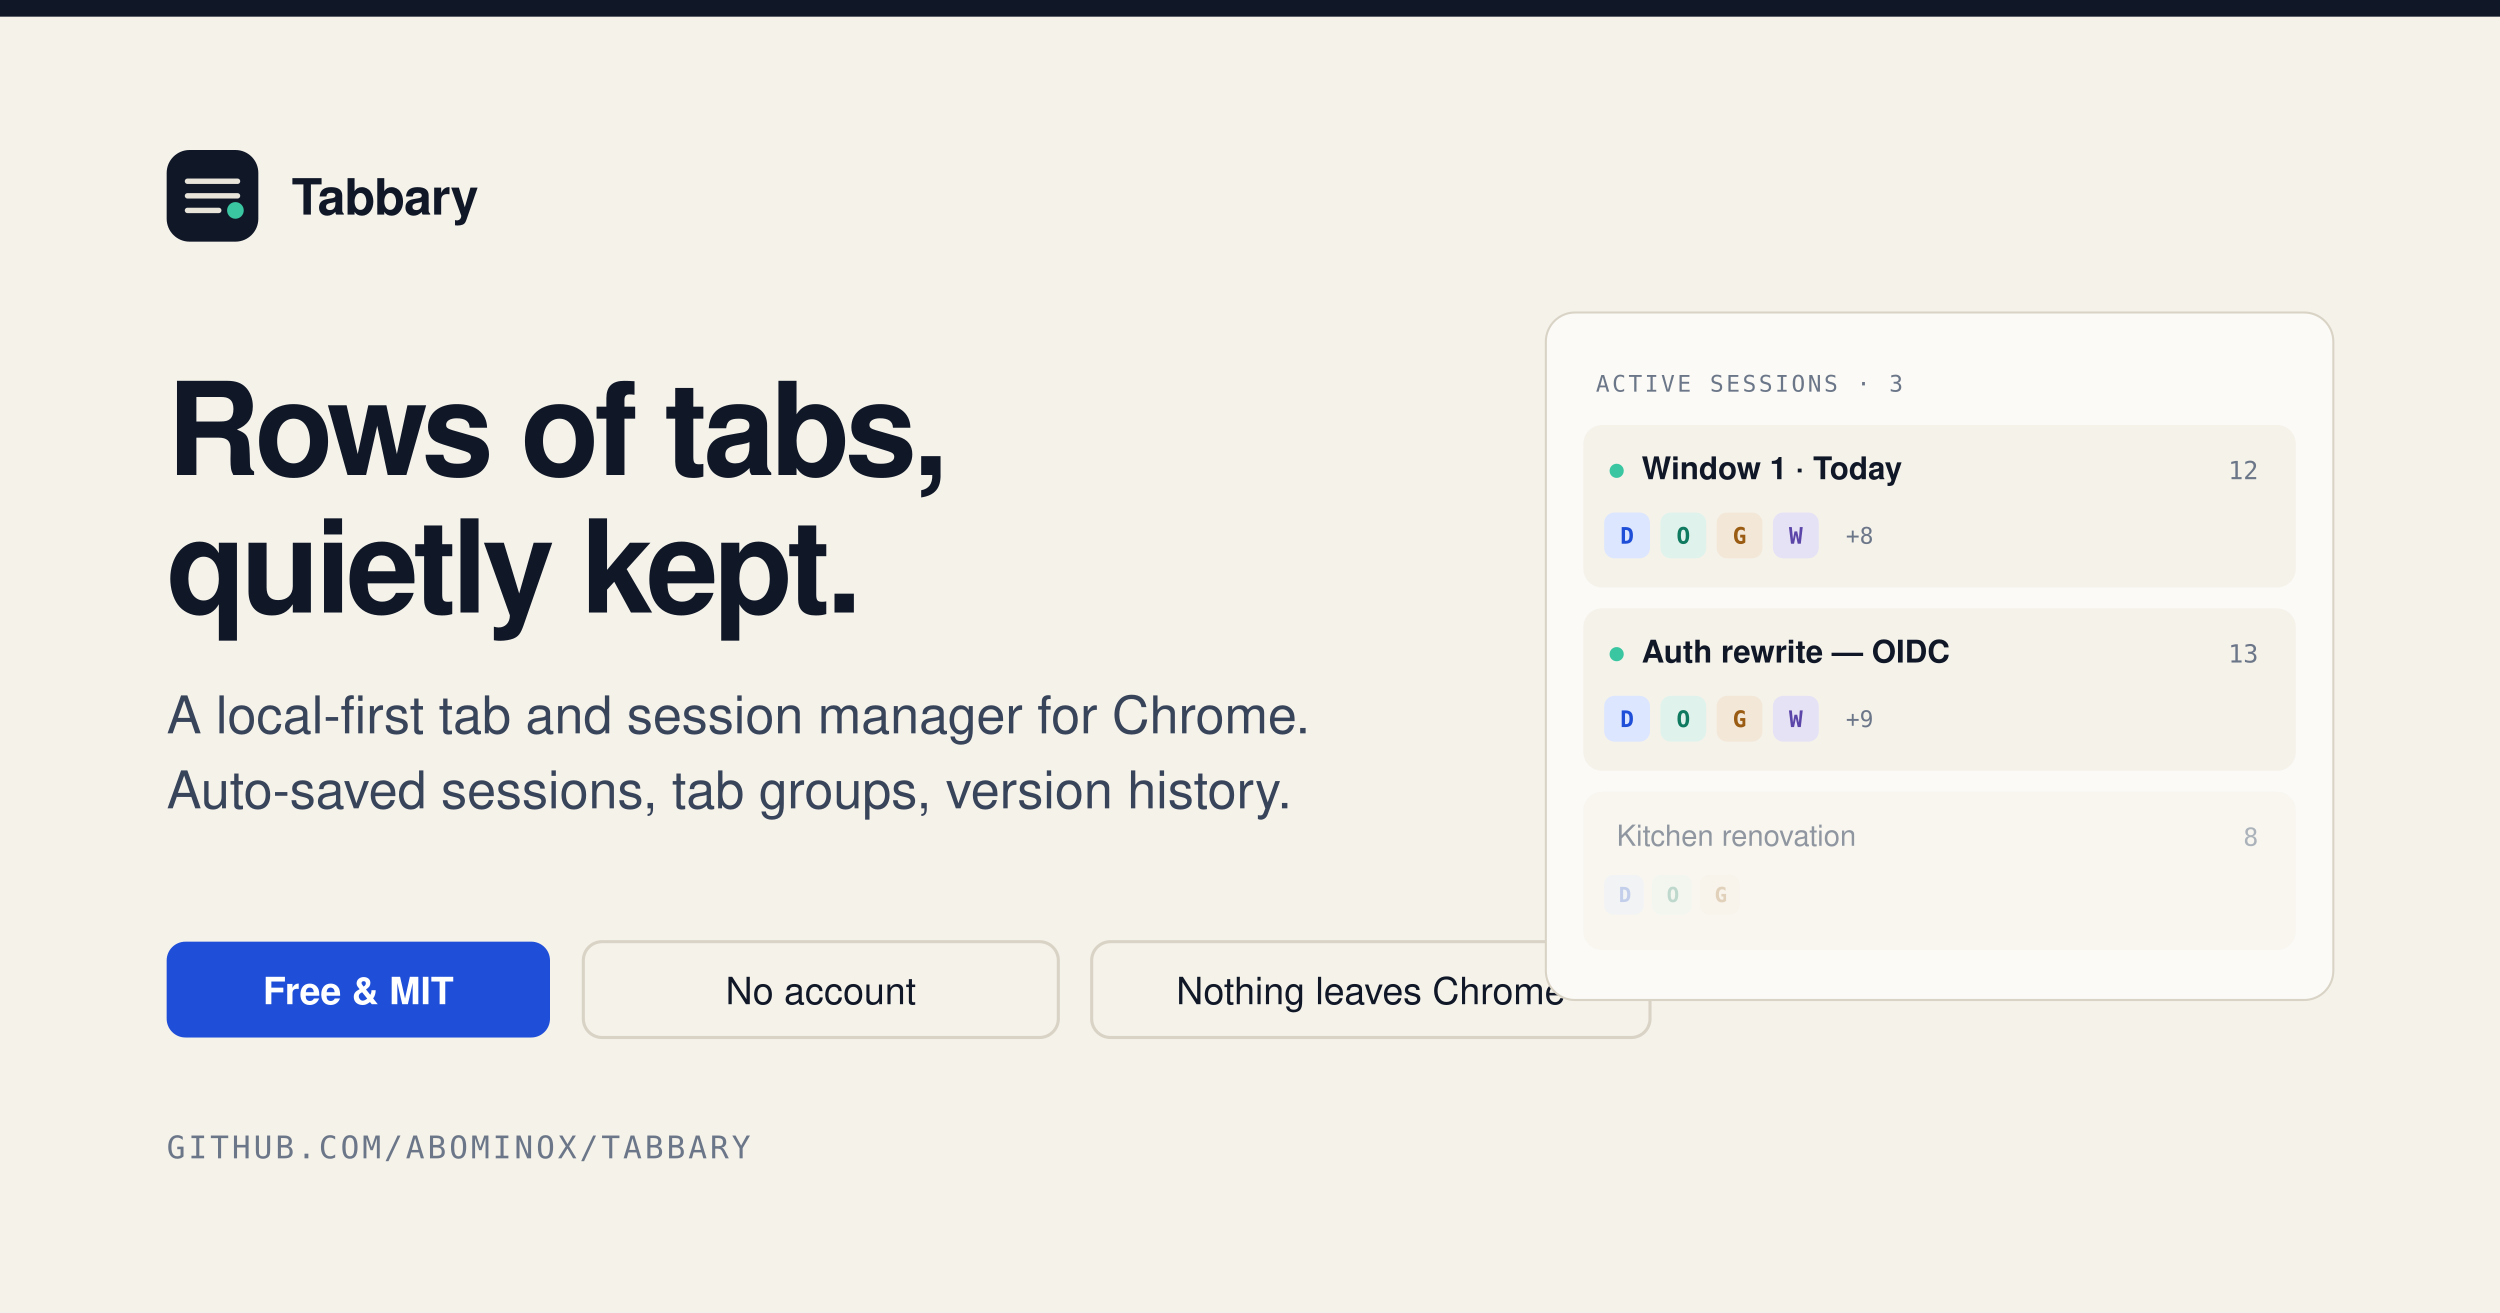
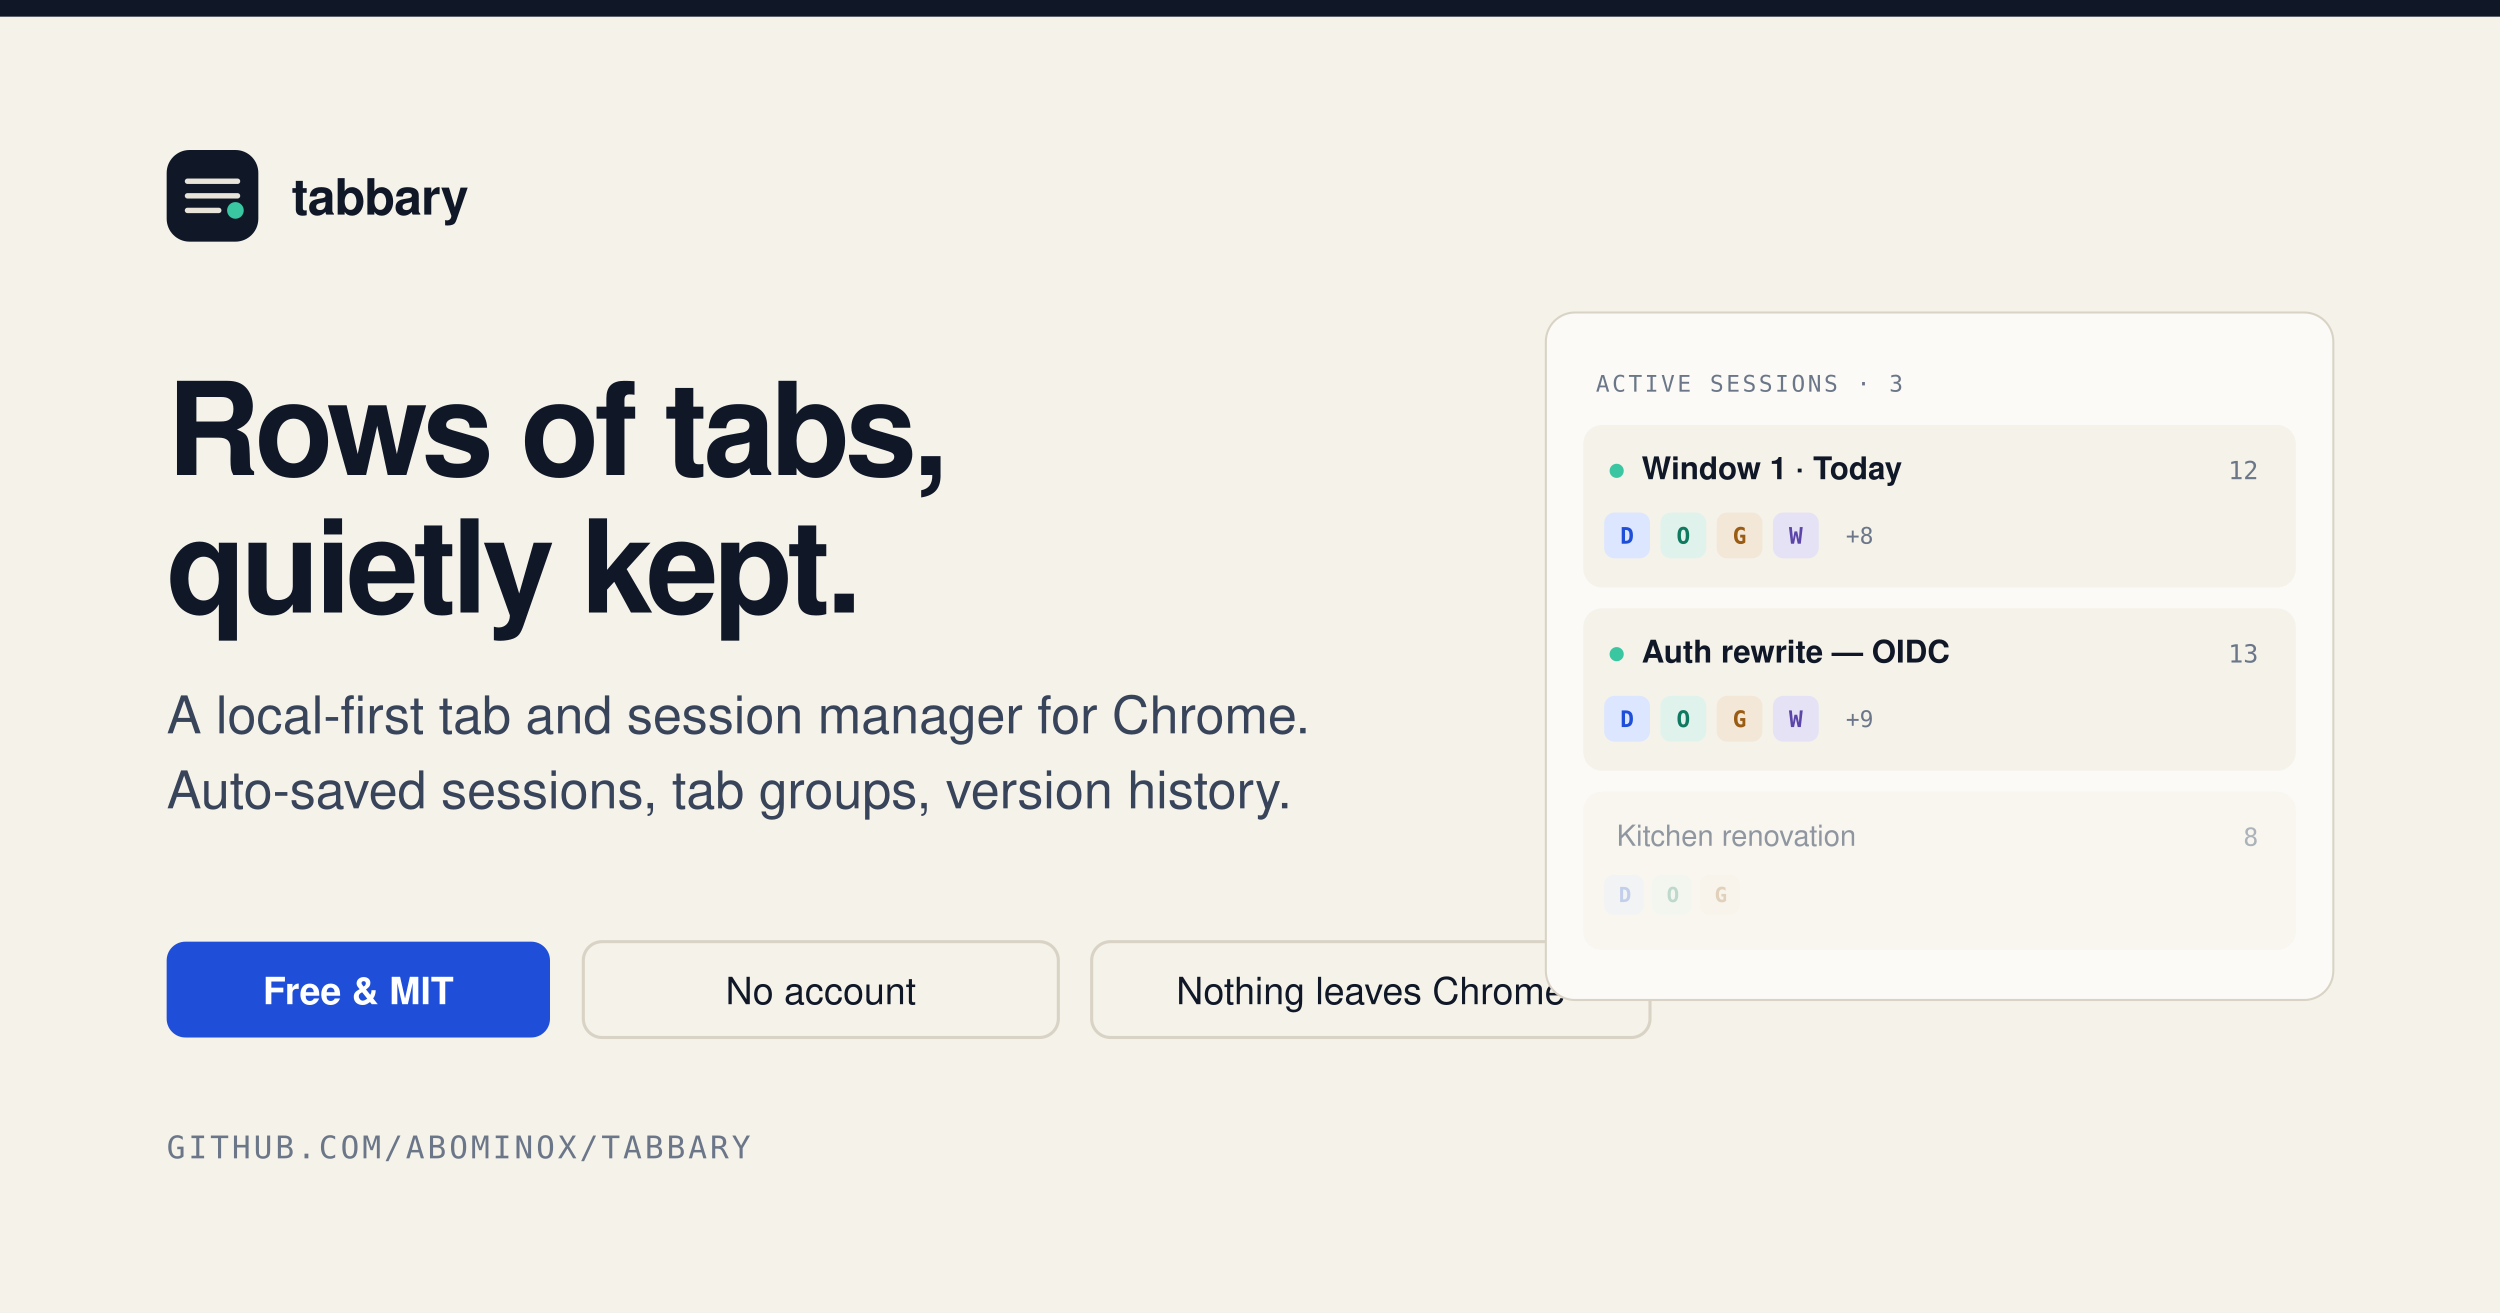
<svg xmlns="http://www.w3.org/2000/svg" width="1200" height="630" viewBox="0 0 1200 630">
  <rect width="1200" height="630" fill="#F5F2EA" />
  <rect x="0" y="0" width="1200" height="8" fill="#101828" />
  <g transform="translate(80,72)">
    <rect width="44" height="44" rx="11" fill="#101828" />
    <g fill="none" stroke="#E8E4DA" stroke-width="2.6" stroke-linecap="round">
      <path d="M10 15h24" />
      <path d="M10 22h24" />
      <path d="M10 29h15" />
    </g>
    <circle cx="33" cy="29" r="4" fill="#39C6A0" />
  </g>
-   <text x="140" y="103" font-family="Helvetica, Arial, sans-serif" font-size="24" font-weight="700" fill="#101828" letter-spacing="-0.4">Tabbary</text>
+   <text x="140" y="103" font-family="Helvetica, Arial, sans-serif" font-size="24" font-weight="700" fill="#101828" letter-spacing="-0.4">tabbary</text>
  <text x="80" y="228" font-family="Helvetica, Arial, sans-serif" font-size="62" font-weight="700" fill="#101828" letter-spacing="-2.2">Rows of tabs,</text>
  <text x="80" y="294" font-family="Helvetica, Arial, sans-serif" font-size="62" font-weight="700" fill="#101828" letter-spacing="-2.2">quietly kept.</text>
  <text x="80" y="352" font-family="Helvetica, Arial, sans-serif" font-size="25" fill="#38445A">A local-first tab and session manager for Chrome.</text>
  <text x="80" y="388" font-family="Helvetica, Arial, sans-serif" font-size="25" fill="#38445A">Auto-saved sessions, tab groups, version history.</text>
  <g transform="translate(80,452)">
    <rect width="184" height="46" rx="9" fill="#1F4FD8" />
    <text x="92" y="30" text-anchor="middle" font-family="Helvetica, Arial, sans-serif" font-size="18" font-weight="600" fill="#FFFFFF">Free &amp; MIT</text>
  </g>
  <g transform="translate(280,452)">
    <rect width="228" height="46" rx="9" fill="none" stroke="#D9D3C6" stroke-width="1.5" />
    <text x="114" y="30" text-anchor="middle" font-family="Helvetica, Arial, sans-serif" font-size="18" fill="#101828">No account</text>
  </g>
  <g transform="translate(524,452)">
    <rect width="268" height="46" rx="9" fill="none" stroke="#D9D3C6" stroke-width="1.5" />
    <text x="134" y="30" text-anchor="middle" font-family="Helvetica, Arial, sans-serif" font-size="18" fill="#101828">Nothing leaves Chrome</text>
  </g>
  <text x="80" y="556" font-family="'SF Mono', Menlo, monospace" font-size="15" fill="#6B7688" letter-spacing="1.4">GITHUB.COM/ABOMINOX/TABBARY</text>
  <g transform="translate(742,150)">
    <rect width="378" height="330" rx="14" fill="#FBFAF6" stroke="#D9D3C6" />
    <text x="24" y="38" font-family="'SF Mono', Menlo, monospace" font-size="11" fill="#6B7688" letter-spacing="1.2">ACTIVE SESSIONS · 3</text>
    <g>
      <rect x="18" y="54" width="342" height="78" rx="9" fill="#F5F2EA" />
      <circle cx="34" cy="76" r="3.4" fill="#39C6A0" />
      <text x="46" y="80" font-family="Helvetica, Arial, sans-serif" font-size="15" font-weight="600" fill="#101828">Window 1 · Today</text>
      <text x="342" y="80" text-anchor="end" font-family="'SF Mono', Menlo, monospace" font-size="12" fill="#6B7688">12</text>
      <g font-family="'SF Mono', Menlo, monospace" font-size="11" font-weight="700" text-anchor="middle">
        <rect x="28" y="96" width="22" height="22" rx="5" fill="#DCE6FF" />
        <text x="39" y="111" fill="#1F4FD8">D</text>
        <rect x="55" y="96" width="22" height="22" rx="5" fill="#DFF3EC" />
        <text x="66" y="111" fill="#0F7A5F">O</text>
        <rect x="82" y="96" width="22" height="22" rx="5" fill="#F3E7D8" />
        <text x="93" y="111" fill="#9A5B12">G</text>
        <rect x="109" y="96" width="22" height="22" rx="5" fill="#E6E2F5" />
        <text x="120" y="111" fill="#5B45A8">W</text>
      </g>
      <text x="144" y="111" font-family="'SF Mono', Menlo, monospace" font-size="11" fill="#6B7688">+8</text>
    </g>
    <g>
      <rect x="18" y="142" width="342" height="78" rx="9" fill="#F5F2EA" />
      <circle cx="34" cy="164" r="3.4" fill="#39C6A0" />
      <text x="46" y="168" font-family="Helvetica, Arial, sans-serif" font-size="15" font-weight="600" fill="#101828">Auth rewrite — OIDC</text>
      <text x="342" y="168" text-anchor="end" font-family="'SF Mono', Menlo, monospace" font-size="12" fill="#6B7688">13</text>
      <g font-family="'SF Mono', Menlo, monospace" font-size="11" font-weight="700" text-anchor="middle">
        <rect x="28" y="184" width="22" height="22" rx="5" fill="#DCE6FF" />
        <text x="39" y="199" fill="#1F4FD8">D</text>
        <rect x="55" y="184" width="22" height="22" rx="5" fill="#DFF3EC" />
        <text x="66" y="199" fill="#0F7A5F">O</text>
        <rect x="82" y="184" width="22" height="22" rx="5" fill="#F3E7D8" />
        <text x="93" y="199" fill="#9A5B12">G</text>
        <rect x="109" y="184" width="22" height="22" rx="5" fill="#E6E2F5" />
        <text x="120" y="199" fill="#5B45A8">W</text>
      </g>
      <text x="144" y="199" font-family="'SF Mono', Menlo, monospace" font-size="11" fill="#6B7688">+9</text>
    </g>
    <g opacity=".55">
      <rect x="18" y="230" width="342" height="76" rx="9" fill="#F5F2EA" />
      <text x="34" y="256" font-family="Helvetica, Arial, sans-serif" font-size="14" fill="#38445A">Kitchen renovation</text>
      <text x="342" y="256" text-anchor="end" font-family="'SF Mono', Menlo, monospace" font-size="12" fill="#6B7688">8</text>
      <g font-family="'SF Mono', Menlo, monospace" font-size="10" font-weight="700" text-anchor="middle" opacity=".45">
        <rect x="28" y="270" width="19" height="19" rx="4.5" fill="#DCE6FF" />
        <text x="38" y="283" fill="#1F4FD8">D</text>
        <rect x="51" y="270" width="19" height="19" rx="4.5" fill="#DFF3EC" />
        <text x="61" y="283" fill="#0F7A5F">O</text>
        <rect x="74" y="270" width="19" height="19" rx="4.5" fill="#F3E7D8" />
        <text x="84" y="283" fill="#9A5B12">G</text>
      </g>
    </g>
  </g>
</svg>
